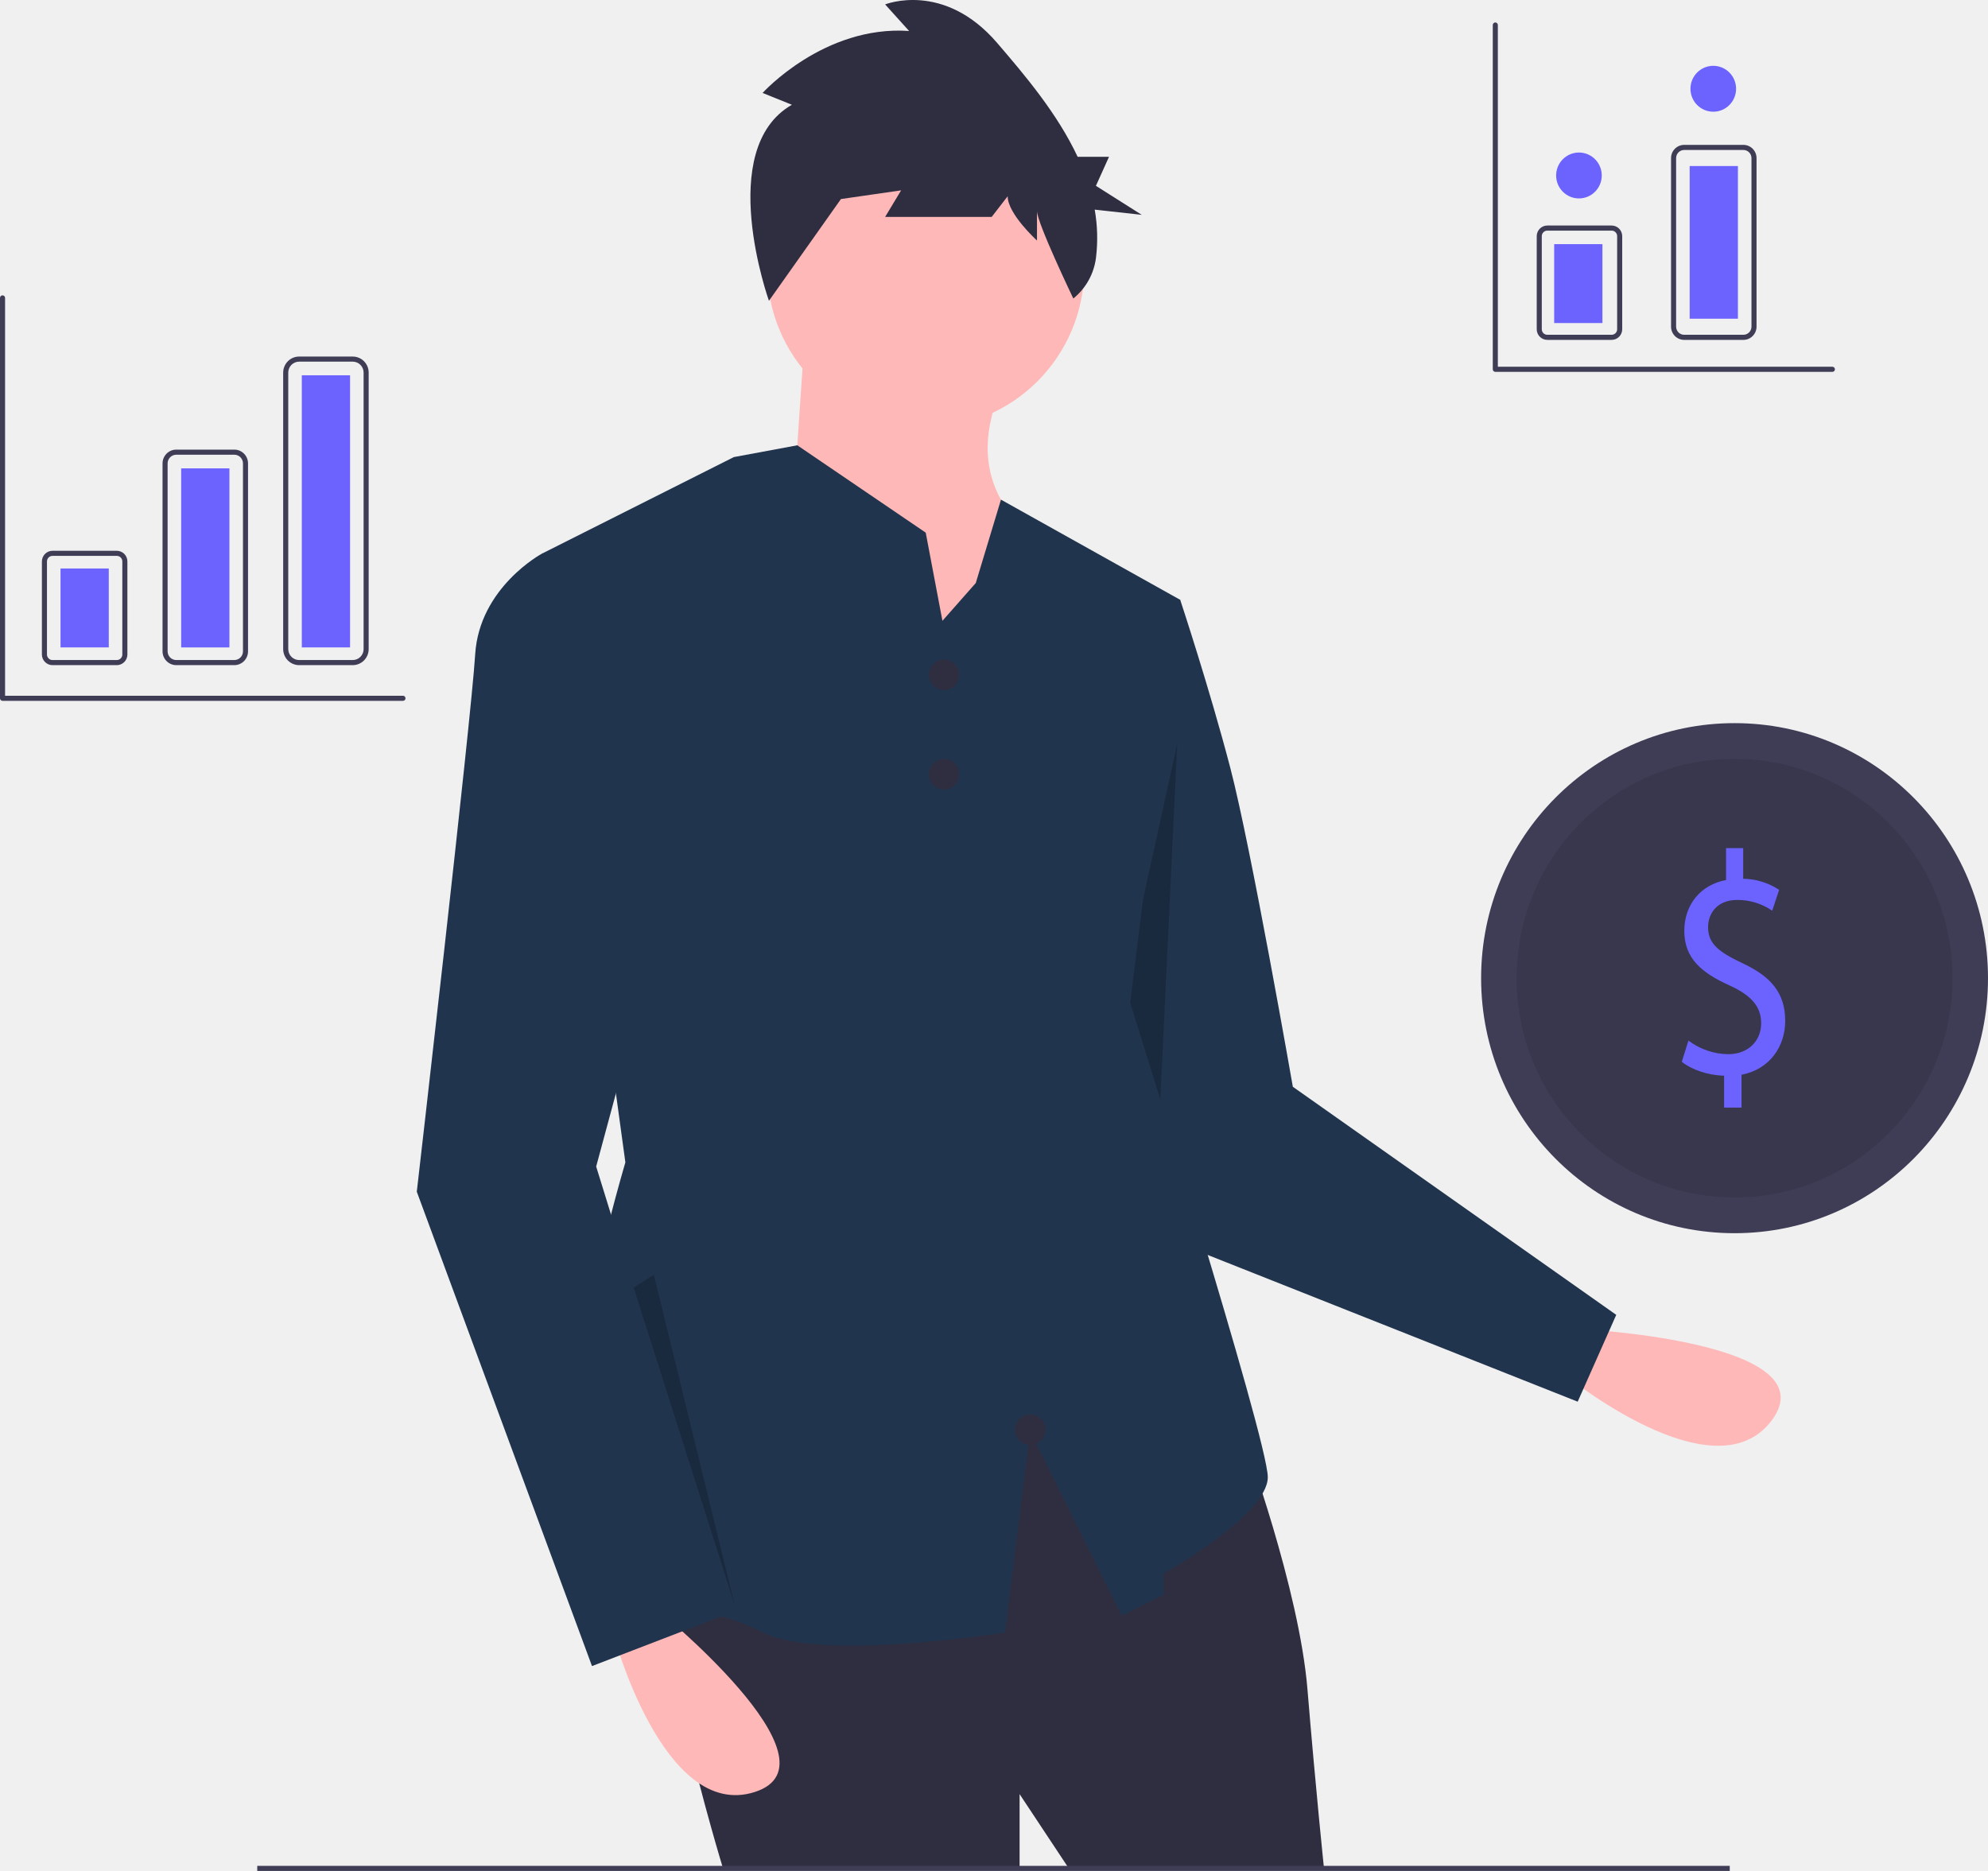
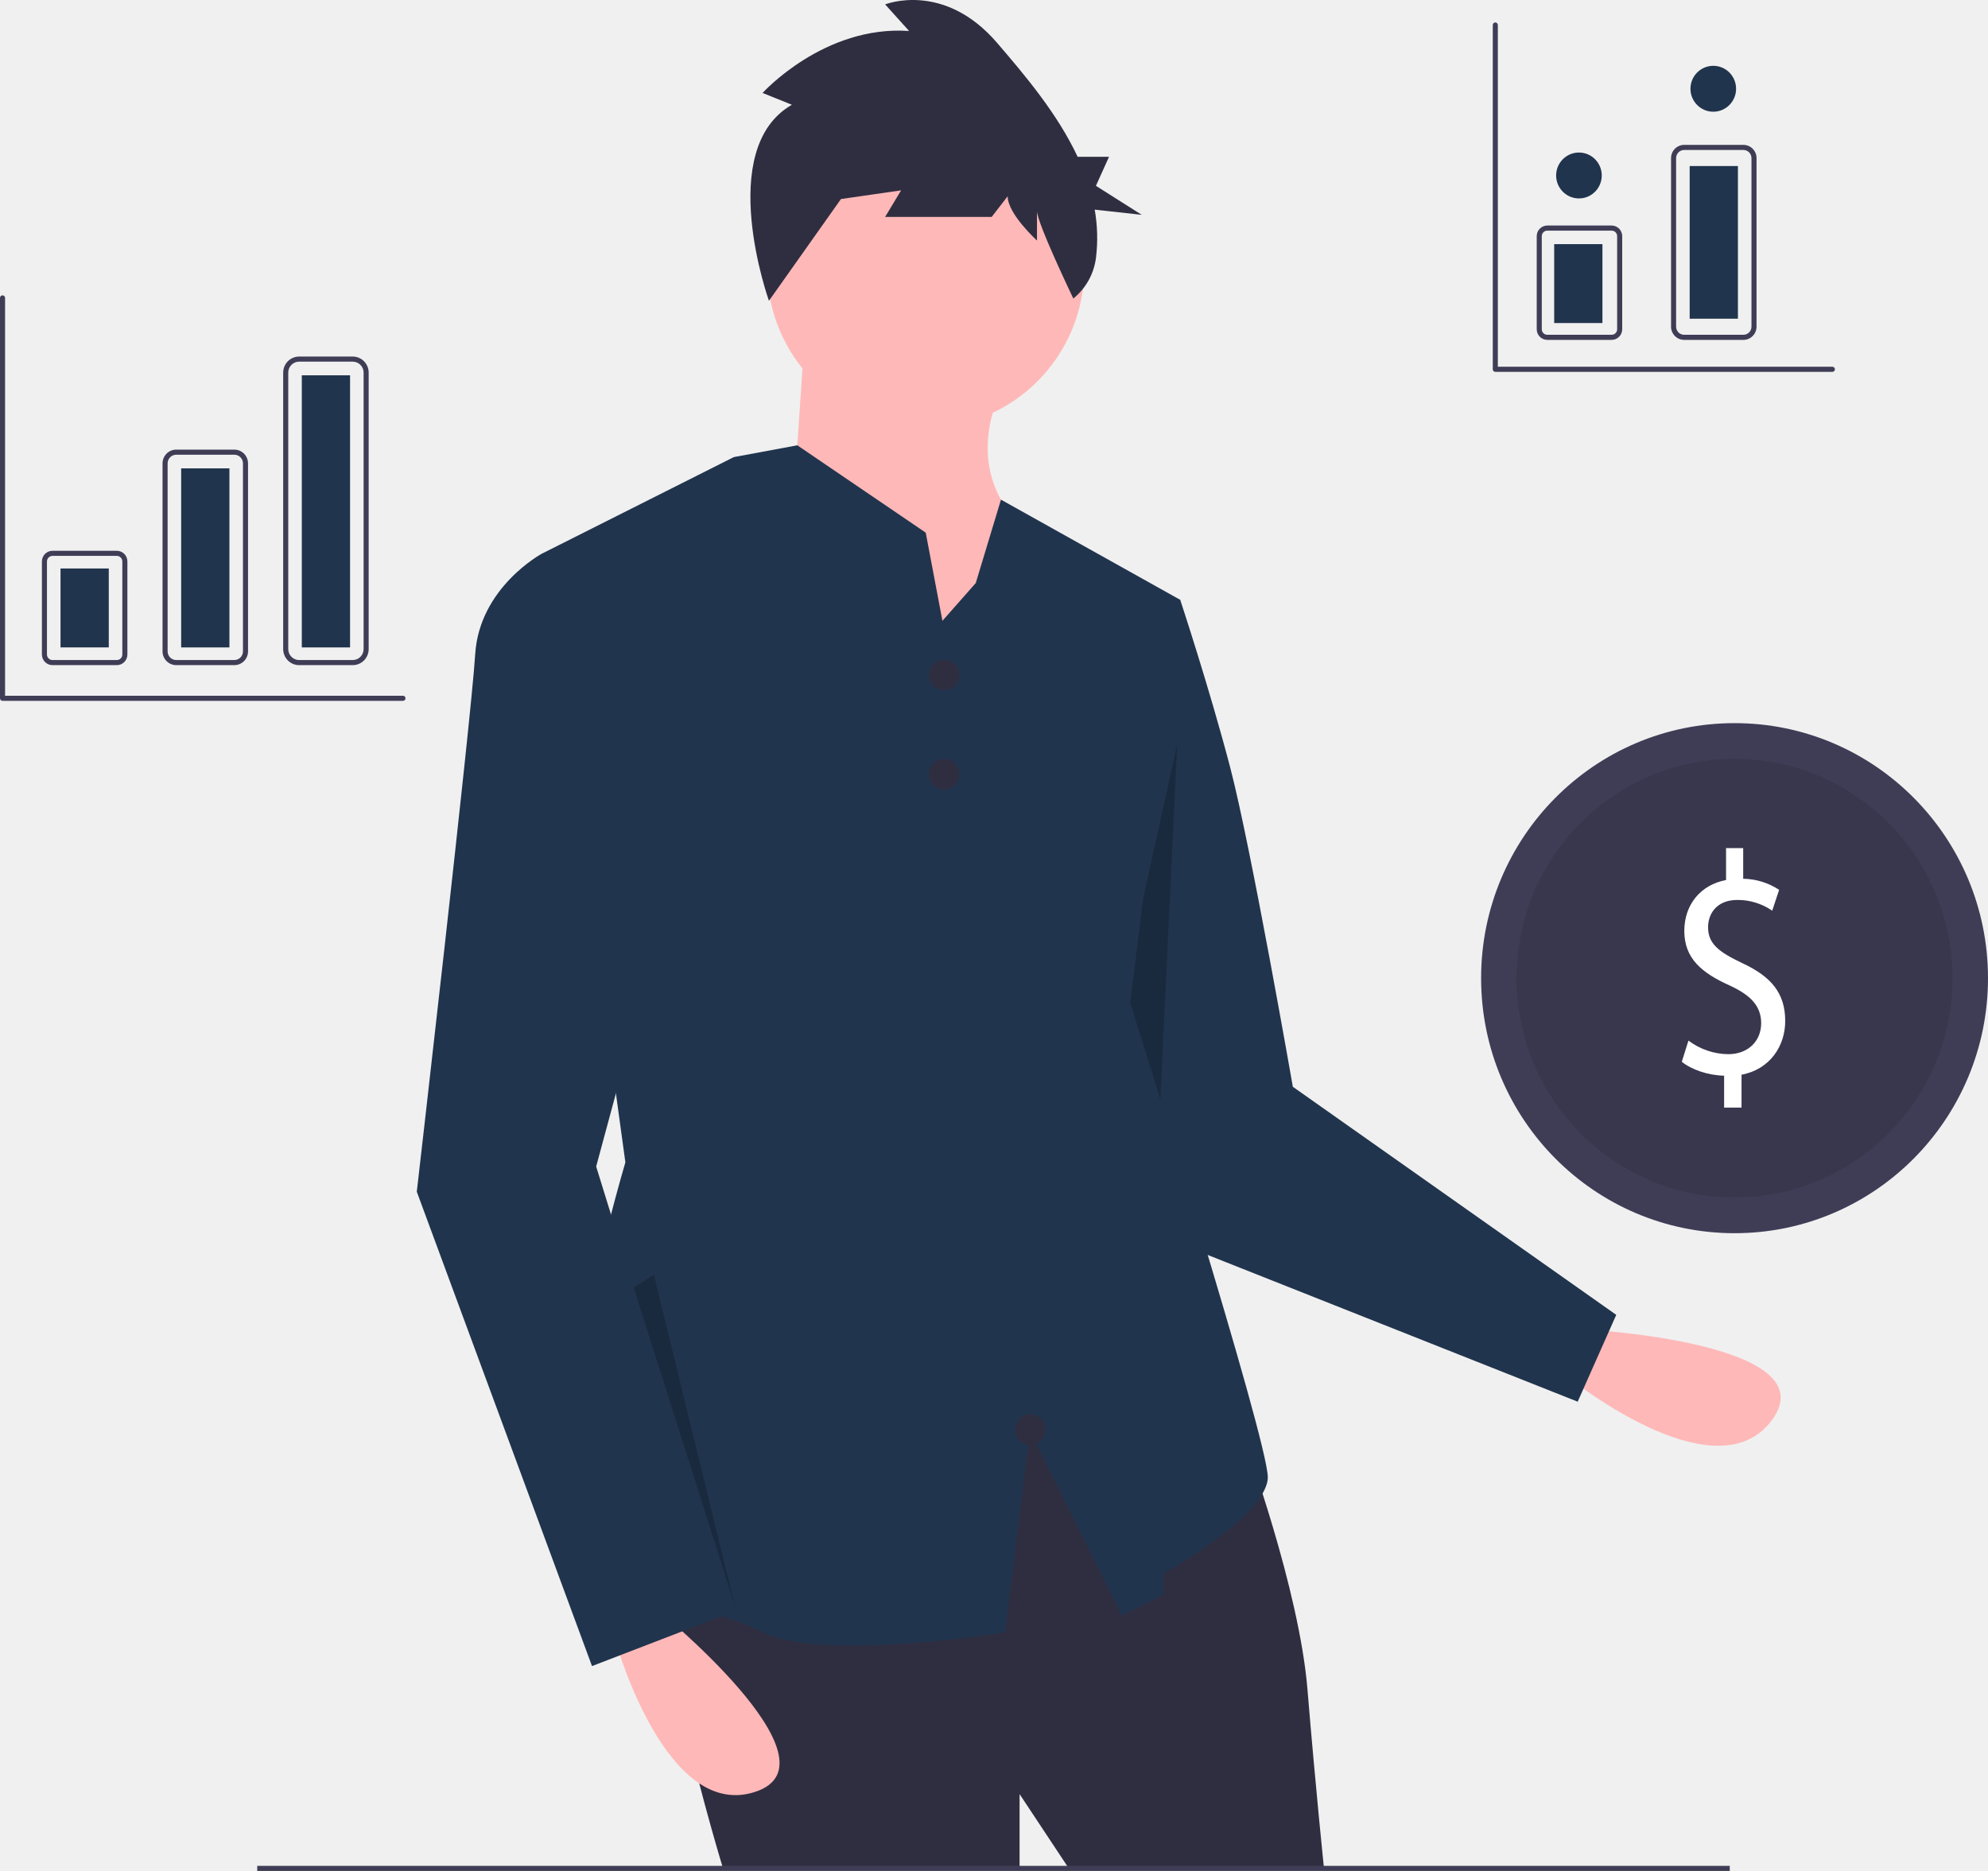
<svg xmlns="http://www.w3.org/2000/svg" width="187" height="176" viewBox="0 0 187 176" fill="none">
  <g clip-path="url(#clip0_1207_9942)">
    <path d="M148.939 125.045C148.939 125.045 172.073 126.249 166.685 133.578C161.296 140.906 147.137 129.278 147.137 129.278L148.939 125.045Z" fill="#FFB8B8" />
    <path d="M106.306 55.239L111.015 56.424C111.015 56.424 113.762 64.717 115.724 72.22C117.686 79.723 121.61 102.232 121.61 102.232L152.032 123.688L148.404 131.856L107.876 115.782L98.85 80.118L106.306 55.239Z" fill="#21344D" />
    <path opacity="0.2" d="M110.737 69.96L108.981 106.945L112.644 117.942L101.916 110.025L110.737 69.96Z" fill="black" />
    <path d="M117.097 135.6C117.097 135.6 122.199 149.421 122.984 158.899C123.768 168.376 124.553 175.879 124.553 175.879H100.616L95.907 168.771V175.879H68.046C68.046 175.879 60.198 150.211 63.338 147.052C66.477 143.893 96.3 130.467 96.3 130.467L117.097 135.6Z" fill="#2F2E41" />
    <path d="M162.708 175.52H24.198V175.999H162.708V175.52Z" fill="#3F3D56" />
    <path d="M87.078 40.233C95.314 40.233 101.99 33.515 101.99 25.227C101.99 16.94 95.314 10.221 87.078 10.221C78.843 10.221 72.167 16.94 72.167 25.227C72.167 33.515 78.843 40.233 87.078 40.233Z" fill="#FFB8B8" />
    <path d="M75.698 31.546L74.521 48.922L89.433 69.061L96.888 50.106C96.888 50.106 90.217 45.763 94.141 36.68L75.698 31.546Z" fill="#FFB8B8" />
    <path d="M119.254 138.957C119.254 142.512 109.444 148.04 109.444 148.04V150.014L105.52 151.989L96.888 134.615L94.535 153.568C94.535 153.568 77.267 156.334 71.775 153.568C66.28 150.804 63.533 151.989 55.685 149.225C47.837 146.461 58.825 109.34 58.825 109.34L50.977 52.081L68.123 43.453L69.026 42.998L71.384 42.561L74.998 41.889L87.078 50.106L88.05 55.24L88.649 58.4L91.786 54.844L94.156 47.002L111.015 56.425L106.307 94.334C106.307 94.334 119.254 135.404 119.254 138.957Z" fill="#21344D" />
    <path d="M61.572 151.199C61.572 151.199 79.622 165.811 70.989 168.575C62.356 171.339 57.648 153.569 57.648 153.569L61.572 151.199Z" fill="#FFB8B8" />
    <path d="M54.901 52.87L50.977 52.08C50.977 52.08 45.091 55.239 44.698 61.557C44.306 67.876 39.205 112.104 39.205 112.104L55.686 156.727L69.028 151.593L56.078 109.735L65.888 73.404L54.901 52.87Z" fill="#21344D" />
    <path d="M88.804 64.921C89.594 64.921 90.234 64.276 90.234 63.481C90.234 62.687 89.594 62.042 88.804 62.042C88.014 62.042 87.374 62.687 87.374 63.481C87.374 64.276 88.014 64.921 88.804 64.921Z" fill="#2F2E41" />
    <path d="M88.804 74.277C89.594 74.277 90.234 73.633 90.234 72.838C90.234 72.043 89.594 71.398 88.804 71.398C88.014 71.398 87.374 72.043 87.374 72.838C87.374 73.633 88.014 74.277 88.804 74.277Z" fill="#2F2E41" />
    <path d="M96.909 135.935C97.699 135.935 98.34 135.29 98.34 134.495C98.34 133.7 97.699 133.056 96.909 133.056C96.119 133.056 95.479 133.7 95.479 134.495C95.479 135.29 96.119 135.935 96.909 135.935Z" fill="#2F2E41" />
    <path d="M74.489 9.855L71.732 8.744C71.732 8.744 77.496 2.359 85.514 2.914L83.259 0.415C83.259 0.415 88.772 -1.806 93.784 4.025C96.418 7.089 99.467 10.692 101.367 14.75H104.319L103.087 17.48L107.399 20.21L102.973 19.72C103.237 21.215 103.277 22.741 103.093 24.248C102.903 25.756 102.139 27.13 100.961 28.081C100.961 28.081 97.543 20.96 97.543 19.849V22.626C97.543 22.626 94.786 20.127 94.786 18.461L93.283 20.405H83.259L84.763 17.906L78.999 18.739L81.254 15.685L72.331 28.296C72.331 28.296 67.222 14.019 74.489 9.855Z" fill="#2F2E41" />
    <path d="M163.16 116.007C176.326 116.007 187 105.266 187 92.016C187 78.767 176.326 68.025 163.16 68.025C149.994 68.025 139.32 78.767 139.32 92.016C139.32 105.266 149.994 116.007 163.16 116.007Z" fill="#3F3D56" />
    <path opacity="0.1" d="M163.16 112.649C174.483 112.649 183.662 103.411 183.662 92.017C183.662 80.622 174.483 71.384 163.16 71.384C151.837 71.384 142.658 80.622 142.658 92.017C142.658 103.411 151.837 112.649 163.16 112.649Z" fill="black" />
-     <path d="M162.178 104.192V101.189C160.669 101.159 159.109 100.624 158.198 99.88L158.823 97.888C159.904 98.704 161.216 99.152 162.568 99.167C164.414 99.167 165.663 97.948 165.663 96.253C165.663 94.618 164.648 93.607 162.724 92.715C160.071 91.526 158.433 90.158 158.433 87.571C158.433 85.103 159.967 83.23 162.36 82.784V79.781H163.972V82.665C165.175 82.682 166.347 83.043 167.353 83.706L166.703 85.668C165.738 85.004 164.595 84.651 163.426 84.657C161.423 84.657 160.669 86.025 160.669 87.214C160.669 88.76 161.631 89.533 163.894 90.604C166.573 91.853 167.925 93.399 167.925 96.045C167.925 98.394 166.495 100.594 163.816 101.099V104.192H162.178Z" fill="#6C63FF" />
+     <path d="M162.178 104.192V101.189C160.669 101.159 159.109 100.624 158.198 99.88L158.823 97.888C159.904 98.704 161.216 99.152 162.568 99.167C164.414 99.167 165.663 97.948 165.663 96.253C165.663 94.618 164.648 93.607 162.724 92.715C160.071 91.526 158.433 90.158 158.433 87.571C158.433 85.103 159.967 83.23 162.36 82.784V79.781H163.972V82.665C165.175 82.682 166.347 83.043 167.353 83.706L166.703 85.668C165.738 85.004 164.595 84.651 163.426 84.657C161.423 84.657 160.669 86.025 160.669 87.214C160.669 88.76 161.631 89.533 163.894 90.604C166.573 91.853 167.925 93.399 167.925 96.045C167.925 98.394 166.495 100.594 163.816 101.099V104.192H162.178Z" fill="white" />
    <path opacity="0.2" d="M59.601 121.124L69.136 151.097L61.507 119.908L59.601 121.124Z" fill="black" />
    <path d="M10.989 62.57H4.936C4.673 62.57 4.42 62.464 4.233 62.276C4.047 62.089 3.942 61.834 3.941 61.569V52.814C3.942 52.548 4.047 52.294 4.233 52.106C4.42 51.918 4.673 51.813 4.936 51.812H10.989C11.252 51.813 11.505 51.918 11.692 52.106C11.878 52.294 11.983 52.548 11.983 52.814V61.569C11.983 61.834 11.878 62.089 11.692 62.276C11.505 62.464 11.252 62.57 10.989 62.57ZM4.936 52.292C4.799 52.292 4.667 52.347 4.57 52.445C4.473 52.543 4.418 52.675 4.418 52.814V61.569C4.418 61.707 4.473 61.84 4.57 61.937C4.667 62.035 4.799 62.09 4.936 62.09H10.989C11.126 62.09 11.258 62.035 11.355 61.937C11.452 61.84 11.507 61.707 11.507 61.569V52.814C11.507 52.675 11.452 52.543 11.355 52.445C11.258 52.347 11.126 52.292 10.989 52.292H4.936Z" fill="#3F3D56" />
    <path d="M22.043 62.569H16.578C16.236 62.569 15.909 62.432 15.667 62.189C15.426 61.946 15.29 61.617 15.289 61.273V43.592C15.29 43.248 15.426 42.919 15.667 42.676C15.909 42.432 16.236 42.296 16.578 42.295H22.043C22.385 42.296 22.712 42.432 22.954 42.676C23.195 42.919 23.331 43.248 23.331 43.592V61.273C23.331 61.617 23.195 61.946 22.954 62.189C22.712 62.432 22.385 62.569 22.043 62.569ZM16.578 42.775C16.362 42.776 16.156 42.862 16.004 43.015C15.852 43.168 15.766 43.375 15.766 43.592V61.273C15.766 61.49 15.852 61.697 16.004 61.85C16.156 62.003 16.362 62.089 16.578 62.09H22.043C22.258 62.089 22.465 62.003 22.617 61.85C22.769 61.697 22.854 61.49 22.855 61.273V43.592C22.854 43.375 22.769 43.168 22.617 43.015C22.465 42.862 22.258 42.776 22.043 42.775L16.578 42.775Z" fill="#3F3D56" />
    <path d="M33.18 62.57H28.137C27.739 62.569 27.358 62.41 27.077 62.127C26.796 61.844 26.638 61.461 26.637 61.061V35.049C26.638 34.649 26.796 34.266 27.077 33.983C27.358 33.7 27.739 33.541 28.137 33.541H33.18C33.577 33.541 33.959 33.7 34.24 33.983C34.521 34.266 34.679 34.649 34.679 35.049V61.061C34.679 61.461 34.521 61.844 34.24 62.127C33.959 62.41 33.577 62.569 33.18 62.57ZM28.137 34.02C27.865 34.021 27.605 34.129 27.414 34.322C27.222 34.515 27.114 34.776 27.114 35.049V61.061C27.114 61.334 27.222 61.595 27.414 61.788C27.605 61.981 27.865 62.09 28.137 62.09H33.18C33.451 62.09 33.711 61.981 33.903 61.788C34.094 61.595 34.202 61.334 34.202 61.061V35.049C34.202 34.776 34.094 34.515 33.903 34.322C33.711 34.129 33.451 34.021 33.18 34.02H28.137Z" fill="#3F3D56" />
-     <path d="M10.232 53.478H5.693V60.901H10.232V53.478Z" fill="#6C63FF" />
-     <path d="M21.58 44.059H17.041V60.903H21.58V44.059Z" fill="#6C63FF" />
-     <path d="M32.928 35.303H28.389V60.902H32.928V35.303Z" fill="#6C63FF" />
+     <path d="M10.232 53.478H5.693V60.901H10.232V53.478Z" fill="#21344D" />
+     <path d="M21.58 44.059H17.041V60.903H21.58V44.059Z" fill="#21344D" />
+     <path d="M32.928 35.303H28.389V60.902H32.928V35.303Z" fill="#21344D" />
    <path d="M172.363 34.98H140.656C140.624 34.98 140.593 34.974 140.564 34.962C140.535 34.95 140.509 34.932 140.487 34.91C140.465 34.888 140.447 34.861 140.435 34.832C140.423 34.803 140.417 34.772 140.417 34.74V2.352C140.417 2.289 140.442 2.228 140.487 2.183C140.532 2.138 140.592 2.112 140.656 2.112C140.719 2.112 140.779 2.138 140.824 2.183C140.869 2.228 140.894 2.289 140.894 2.352V34.5H172.363C172.426 34.5 172.487 34.526 172.531 34.571C172.576 34.615 172.601 34.676 172.601 34.74C172.601 34.804 172.576 34.865 172.531 34.91C172.487 34.955 172.426 34.98 172.363 34.98Z" fill="#3F3D56" />
    <path d="M37.906 65.928H0.238C0.207 65.928 0.176 65.922 0.147 65.91C0.118 65.898 0.092 65.88 0.07 65.858C0.048 65.836 0.03 65.809 0.018 65.78C0.006 65.751 -8.13555e-06 65.72 8.06317e-09 65.689V28.023C8.06317e-09 27.959 0.025 27.898 0.07 27.853C0.115 27.808 0.175 27.783 0.238 27.783C0.302 27.783 0.362 27.808 0.407 27.853C0.452 27.898 0.477 27.959 0.477 28.023V65.449H37.906C37.969 65.449 38.029 65.474 38.074 65.519C38.119 65.564 38.144 65.625 38.144 65.689C38.144 65.752 38.119 65.813 38.074 65.858C38.029 65.903 37.969 65.928 37.906 65.928Z" fill="#3F3D56" />
    <path d="M151.598 31.972H145.546C145.282 31.972 145.029 31.867 144.842 31.679C144.656 31.491 144.551 31.237 144.551 30.971V22.216C144.551 21.951 144.656 21.696 144.842 21.508C145.029 21.321 145.282 21.215 145.546 21.215H151.598C151.862 21.215 152.114 21.321 152.301 21.509C152.487 21.696 152.592 21.951 152.593 22.216V30.971C152.592 31.237 152.487 31.491 152.301 31.679C152.114 31.866 151.862 31.972 151.598 31.972ZM145.546 21.695C145.408 21.695 145.276 21.75 145.179 21.848C145.082 21.945 145.028 22.078 145.027 22.216V30.971C145.028 31.109 145.082 31.242 145.179 31.34C145.276 31.437 145.408 31.492 145.546 31.493H151.598C151.735 31.492 151.867 31.437 151.964 31.34C152.061 31.242 152.116 31.109 152.116 30.971V22.216C152.116 22.078 152.061 21.945 151.964 21.848C151.867 21.75 151.735 21.695 151.598 21.695H145.546Z" fill="#3F3D56" />
    <path d="M163.992 31.973H158.422C158.094 31.973 157.78 31.842 157.548 31.608C157.316 31.375 157.186 31.059 157.186 30.73V14.871C157.186 14.542 157.316 14.226 157.548 13.993C157.78 13.759 158.094 13.628 158.422 13.628H163.992C164.32 13.628 164.634 13.759 164.865 13.993C165.097 14.226 165.227 14.542 165.228 14.871V30.73C165.227 31.059 165.097 31.375 164.865 31.608C164.634 31.842 164.32 31.973 163.992 31.973ZM158.422 14.108C158.22 14.108 158.027 14.188 157.885 14.332C157.743 14.475 157.663 14.669 157.663 14.871V30.73C157.663 30.932 157.743 31.126 157.885 31.269C158.027 31.413 158.22 31.493 158.422 31.493H163.992C164.193 31.493 164.386 31.413 164.528 31.269C164.671 31.126 164.751 30.932 164.751 30.73V14.871C164.751 14.669 164.671 14.475 164.528 14.332C164.386 14.188 164.193 14.108 163.992 14.108H158.422Z" fill="#3F3D56" />
-     <path d="M150.732 22.966H146.193V30.389H150.732V22.966Z" fill="#6C63FF" />
-     <path d="M163.477 15.619H158.938V29.981H163.477V15.619Z" fill="#6C63FF" />
-     <path d="M148.523 18.666C149.708 18.666 150.668 17.699 150.668 16.507C150.668 15.314 149.708 14.348 148.523 14.348C147.338 14.348 146.377 15.314 146.377 16.507C146.377 17.699 147.338 18.666 148.523 18.666Z" fill="#6C63FF" />
-     <path d="M161.158 10.509C162.343 10.509 163.304 9.543 163.304 8.35C163.304 7.158 162.343 6.191 161.158 6.191C159.973 6.191 159.012 7.158 159.012 8.35C159.012 9.543 159.973 10.509 161.158 10.509Z" fill="#6C63FF" />
+     <path d="M150.732 22.966H146.193V30.389H150.732V22.966Z" fill="#21344D" />
+     <path d="M163.477 15.619H158.938V29.981H163.477V15.619Z" fill="#21344D" />
+     <path d="M148.523 18.666C149.708 18.666 150.668 17.699 150.668 16.507C150.668 15.314 149.708 14.348 148.523 14.348C147.338 14.348 146.377 15.314 146.377 16.507C146.377 17.699 147.338 18.666 148.523 18.666Z" fill="#21344D" />
+     <path d="M161.158 10.509C162.343 10.509 163.304 9.543 163.304 8.35C163.304 7.158 162.343 6.191 161.158 6.191C159.973 6.191 159.012 7.158 159.012 8.35C159.012 9.543 159.973 10.509 161.158 10.509Z" fill="#21344D" />
  </g>
  <defs>
    <clipPath id="clip0_1207_9942">
      <rect width="187" height="176" fill="white" />
    </clipPath>
  </defs>
</svg>
